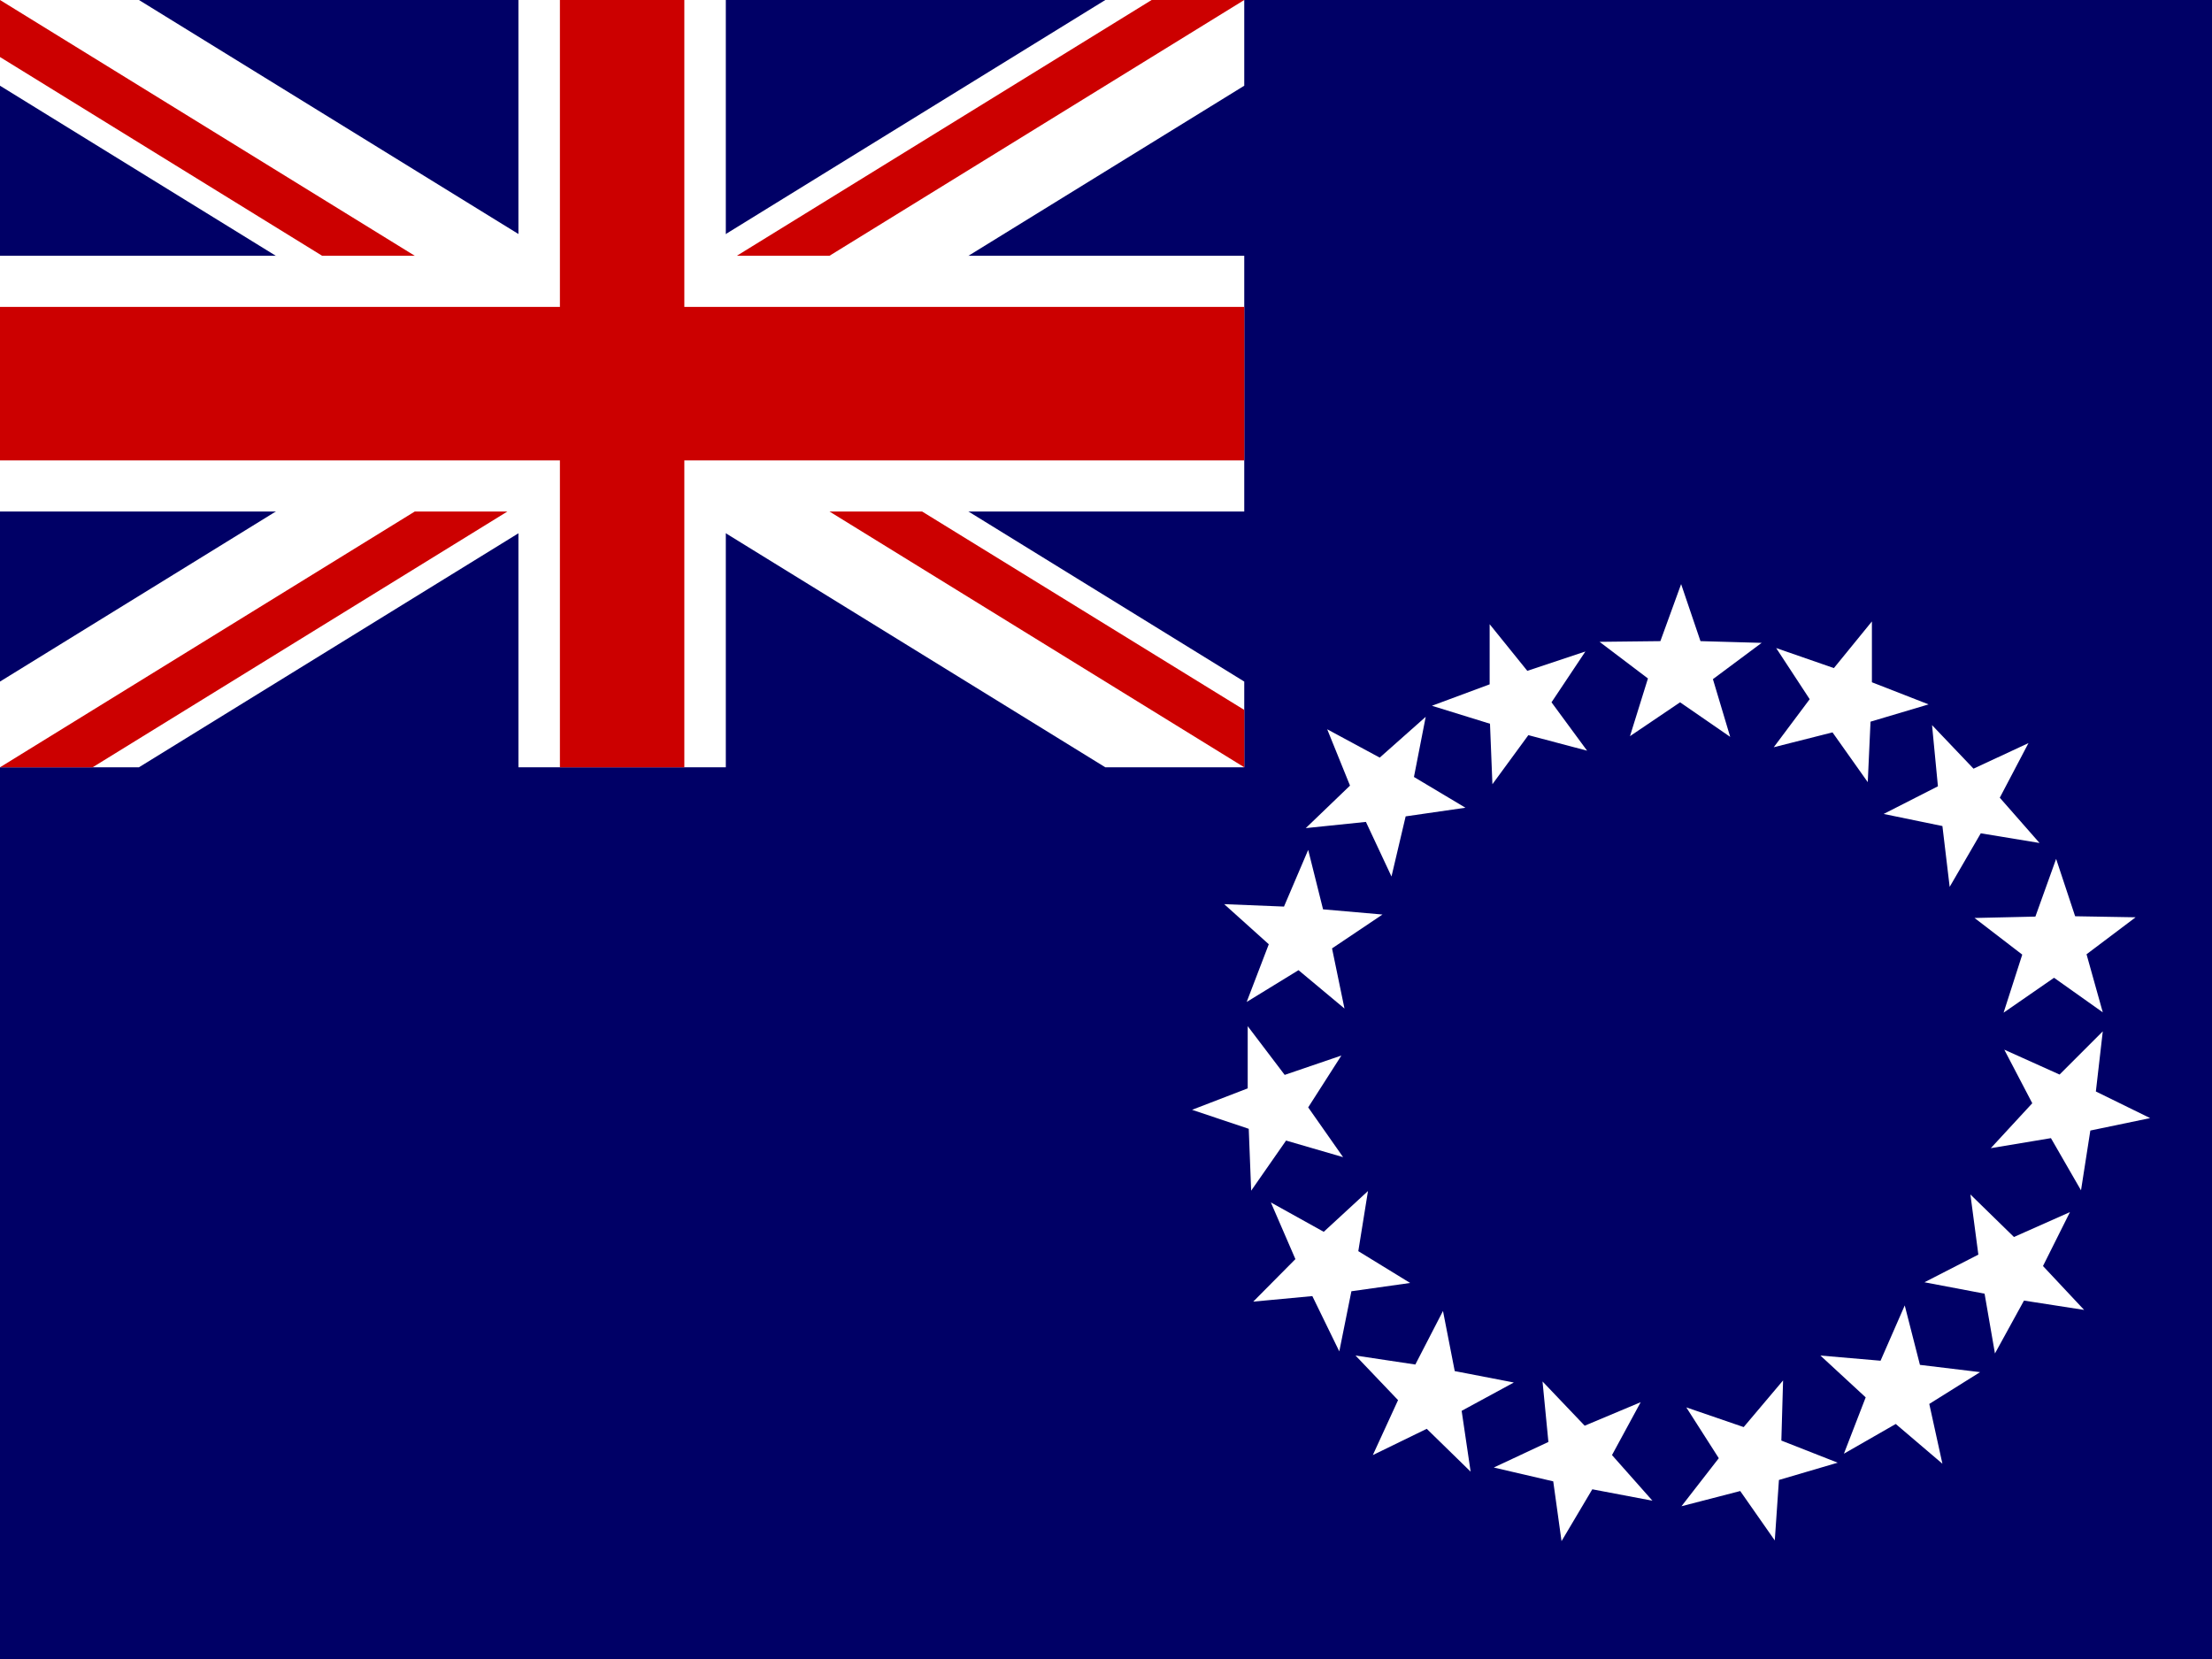
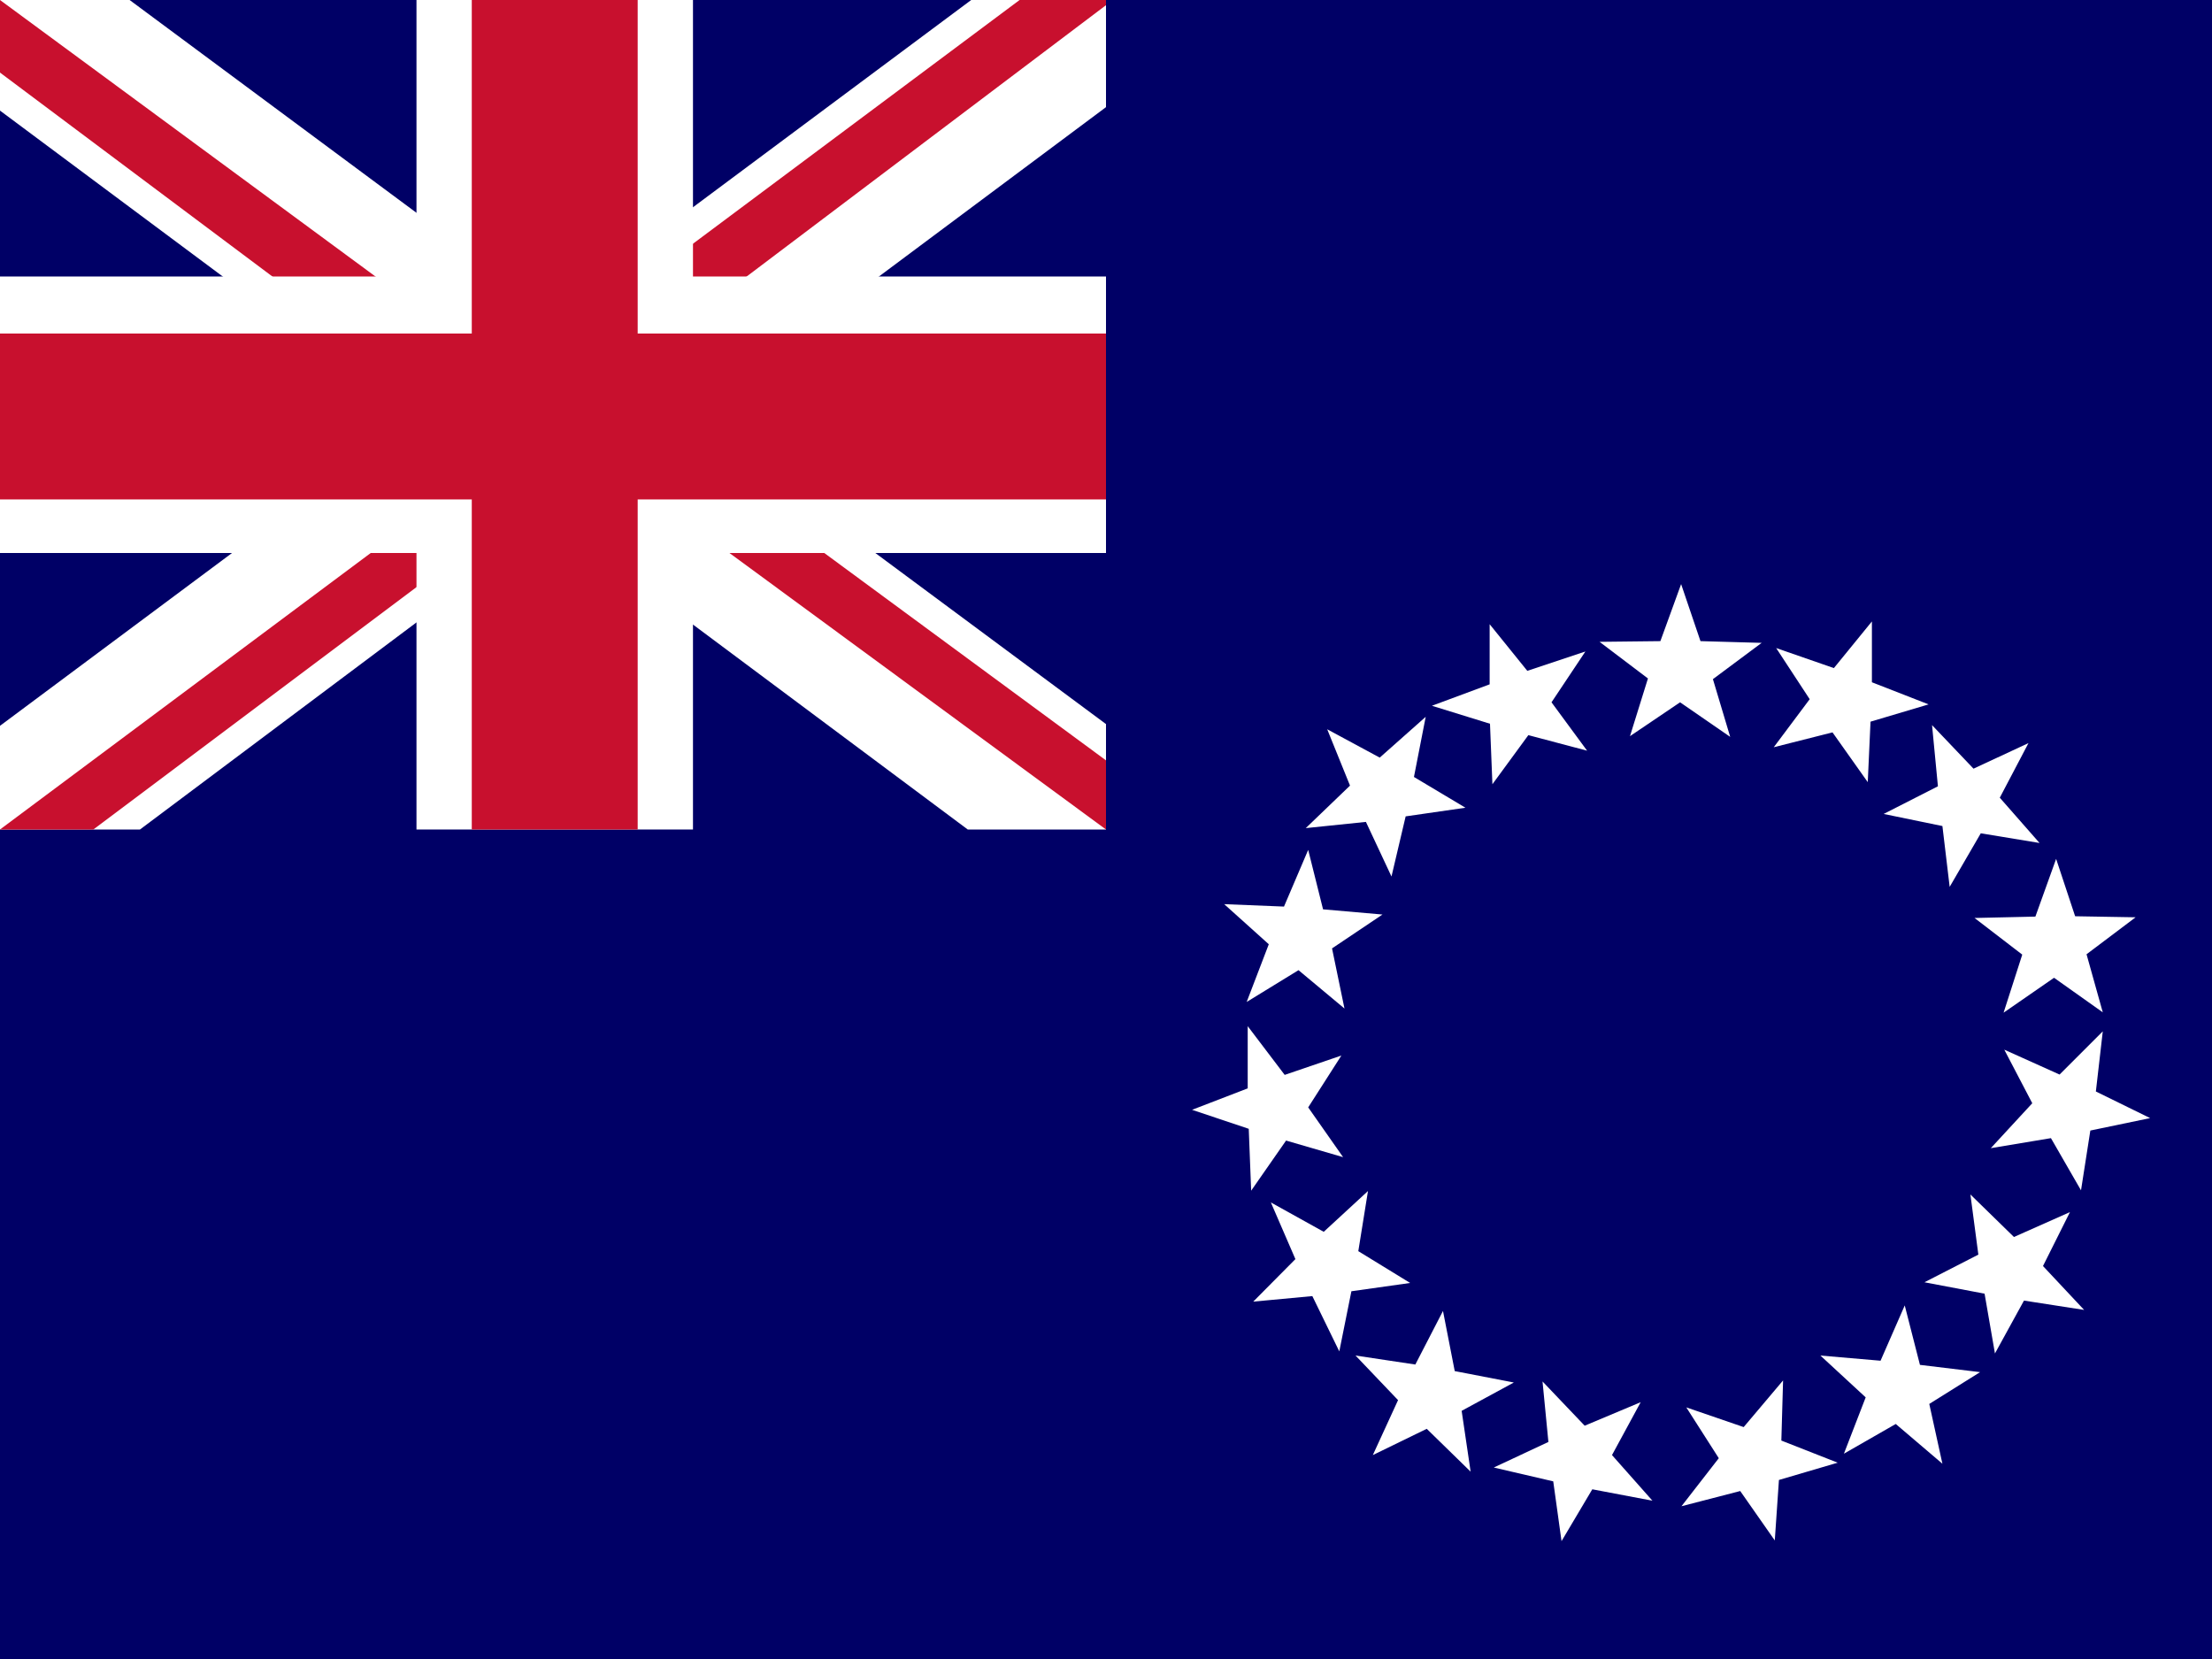
<svg xmlns="http://www.w3.org/2000/svg" id="flag-icon-css-ck" viewBox="0 0 640 480">
-   <path fill="#006" d="M0 0h640v480H0z" />
-   <g stroke-width="1pt">
-     <path fill="#fff" d="M0 0v24.8L319.8 222H360v-24.8L40.2 0H0zm360 0v24.8L40.2 222H0v-24.8L319.8 0H360z" />
-     <path fill="#fff" d="M150 0v222h60V0h-60zM0 74v74h360V74H0z" />
-     <path fill="#c00" d="M0 88.8v44.4h360V88.8H0zM162 0v222h36V0h-36zM0 222l120-74h26.8l-120 74H0zM0 0l120 74H93.2L0 16.5V0zm213.2 74l120-74H360L240 74h-26.8zM360 222l-120-74h26.8l93.2 57.4v16.5z" />
-   </g>
-   <path fill="#fff" fill-rule="evenodd" d="M471.6 213l5.2-16.7-14-10.6 17.6-.2 6-16.5 5.6 16.5 17.7.5-14.1 10.5 5 16.7-14.5-10m27.1 13l10.4-13.9-9.7-14.8 16.7 5.8 11-13.5v17.6l16.4 6.4-16.8 5-.8 17.5-10.2-14.4m-98.4 15l-.7-17.5-16.8-5.2L431 198v-17.4l10.9 13.5 16.8-5.6-9.8 14.7 10.3 14-17-4.5m-39.6 40.9l-7.4-15.8-17.4 1.8 12.8-12.3L384 211l15.2 8.2 13.3-11.8-3.4 17.4 14.9 8.9-17.3 2.5M389 291.8l-13.3-11.1-15 9.2 6.4-16.7-12.9-11.6 17.3.7 7-16.4 4.3 17.2 17.2 1.5-14.6 9.8m3.2 60.4l-16.5-4.8-10.1 14.5-.7-17.9-16.4-5.5 16.1-6.2v-18l10.7 14.1 16.4-5.6-9.6 15m29.5 50.8l-17 2.4-3.5 17.4-7.8-16-17.1 1.6 12.2-12.3-7.1-16.4 15.3 8.5 12.8-11.8L393 362m45 38l-15.1 8.2 2.6 17.6-12.7-12.4-15.6 7.6 7.3-15.9-12.3-12.9 17.3 2.6 8-15.5 3.4 17.4m53.8 9l-8.3 15.3 11.7 13.2-17.4-3.3-8.9 15-2.4-17.3-17.2-4 15.8-7.4-1.7-17.5 12.2 12.8m57.4-13.1l-.5 17.4 16.3 6.4-17 5-1.2 17.5-10-14.3-17 4.4 10.8-13.9-9.4-14.7 16.6 5.7M559 209.8l12 12.6 15.9-7.4-8.3 15.8 11.5 13.1-17-2.8-9 15.5L562 239l-17-3.5 15.7-8m34.2 21l5.5 16.6 17.5.3-14.2 10.7 4.7 16.8-14.1-10-14.6 10.1 5.4-16.8-13.8-10.6 17.6-.4m19.5 33.2l-2 17.4 15.7 7.7-17.3 3.6-2.7 17.3-8.7-15.1-17.4 2.9 12-13-8.1-15.5 16 7.2m3 39.8l-7.8 15.6L603 379l-17.4-2.7-8.4 15.3-3-17.3-17.4-3.3 15.6-8-2.3-17.4 12.6 12.3m-9.8 39.1l-14.7 9.2 3.8 17.3-13.5-11.5-15 8.6 6.3-16.3-13.1-12.1 17.4 1.5 7-16 4.4 17.2" />
+   <path id="path628" fill="#006" d="M0 0h640v480H0z" />
+   <path id="path638" fill="#fff" fill-rule="evenodd" d="M471.6 213l5.2-16.7-14-10.6 17.6-.2 6-16.5 5.6 16.5 17.7.5-14.1 10.5 5 16.7-14.5-10m27.1 13l10.4-13.9-9.7-14.8 16.7 5.8 11-13.5v17.6l16.4 6.4-16.8 5-.8 17.5-10.2-14.4m-98.4 15l-.7-17.5-16.8-5.2L431 198v-17.4l10.9 13.5 16.8-5.6-9.8 14.7 10.3 14-17-4.5m-39.6 40.9l-7.4-15.8-17.4 1.8 12.8-12.3L384 211l15.2 8.2 13.3-11.8-3.4 17.4 14.9 8.9-17.3 2.5M389 291.8l-13.3-11.1-15 9.2 6.4-16.7-12.9-11.6 17.3.7 7-16.4 4.3 17.2 17.2 1.5-14.6 9.8m3.2 60.4l-16.5-4.8-10.1 14.5-.7-17.9-16.4-5.5 16.1-6.2v-18l10.7 14.1 16.4-5.6-9.6 15m29.5 50.8l-17 2.4-3.5 17.4-7.8-16-17.1 1.6 12.2-12.3-7.1-16.4 15.3 8.5 12.8-11.8L393 362m45 38l-15.1 8.2 2.6 17.6-12.7-12.4-15.6 7.6 7.3-15.9-12.3-12.9 17.3 2.6 8-15.5 3.4 17.4m53.8 9l-8.3 15.3 11.7 13.2-17.4-3.3-8.9 15-2.4-17.3-17.2-4 15.8-7.4-1.7-17.5 12.2 12.8m57.4-13.1l-.5 17.4 16.3 6.4-17 5-1.2 17.5-10-14.3-17 4.4 10.8-13.9-9.4-14.7 16.6 5.7M559 209.8l12 12.6 15.9-7.4-8.3 15.8 11.5 13.1-17-2.8-9 15.5L562 239l-17-3.5 15.7-8m34.2 21l5.5 16.6 17.5.3-14.2 10.7 4.7 16.8-14.1-10-14.6 10.1 5.4-16.8-13.8-10.6 17.6-.4m19.5 33.2l-2 17.4 15.7 7.7-17.3 3.6-2.7 17.3-8.7-15.1-17.4 2.9 12-13-8.1-15.5 16 7.2m3 39.8l-7.8 15.6L603 379l-17.4-2.7-8.4 15.3-3-17.3-17.4-3.3 15.6-8-2.3-17.4 12.6 12.3m-9.8 39.1l-14.7 9.2 3.8 17.3-13.5-11.5-15 8.6 6.3-16.3-13.1-12.1 17.4 1.5 7-16 4.4 17.2" />
+   <path id="path1423" fill="#006" stroke-width=".5" d="M0 0h320v240H0z" />
+   <path id="path1425" fill="#fff" stroke-width=".5" d="M37.5 0l122 90.5L281 0h39v31l-120 89.5 120 89V240h-40l-120-89.5L40.5 240H0v-30l119.5-89L0 32V0z" />
+   <path id="path1427" fill="#c8102e" stroke-width=".5" d="M212 140.5L320 220v20l-135.5-99.5zm-92 10l3 17.5-96 72H0zM320 0v1.5l-124.5 94 1-22L295 0zM0 0l119.5 88h-30L0 21z" />
+   <path id="path1429" fill="#fff" stroke-width=".5" d="M120.5 0v240h80V0zM0 80v80h320V80z" />
+   <path id="path1431" fill="#c8102e" stroke-width=".5" d="M0 96.5v48h320v-48zM136.5 0v240h48V0z" />
</svg>
